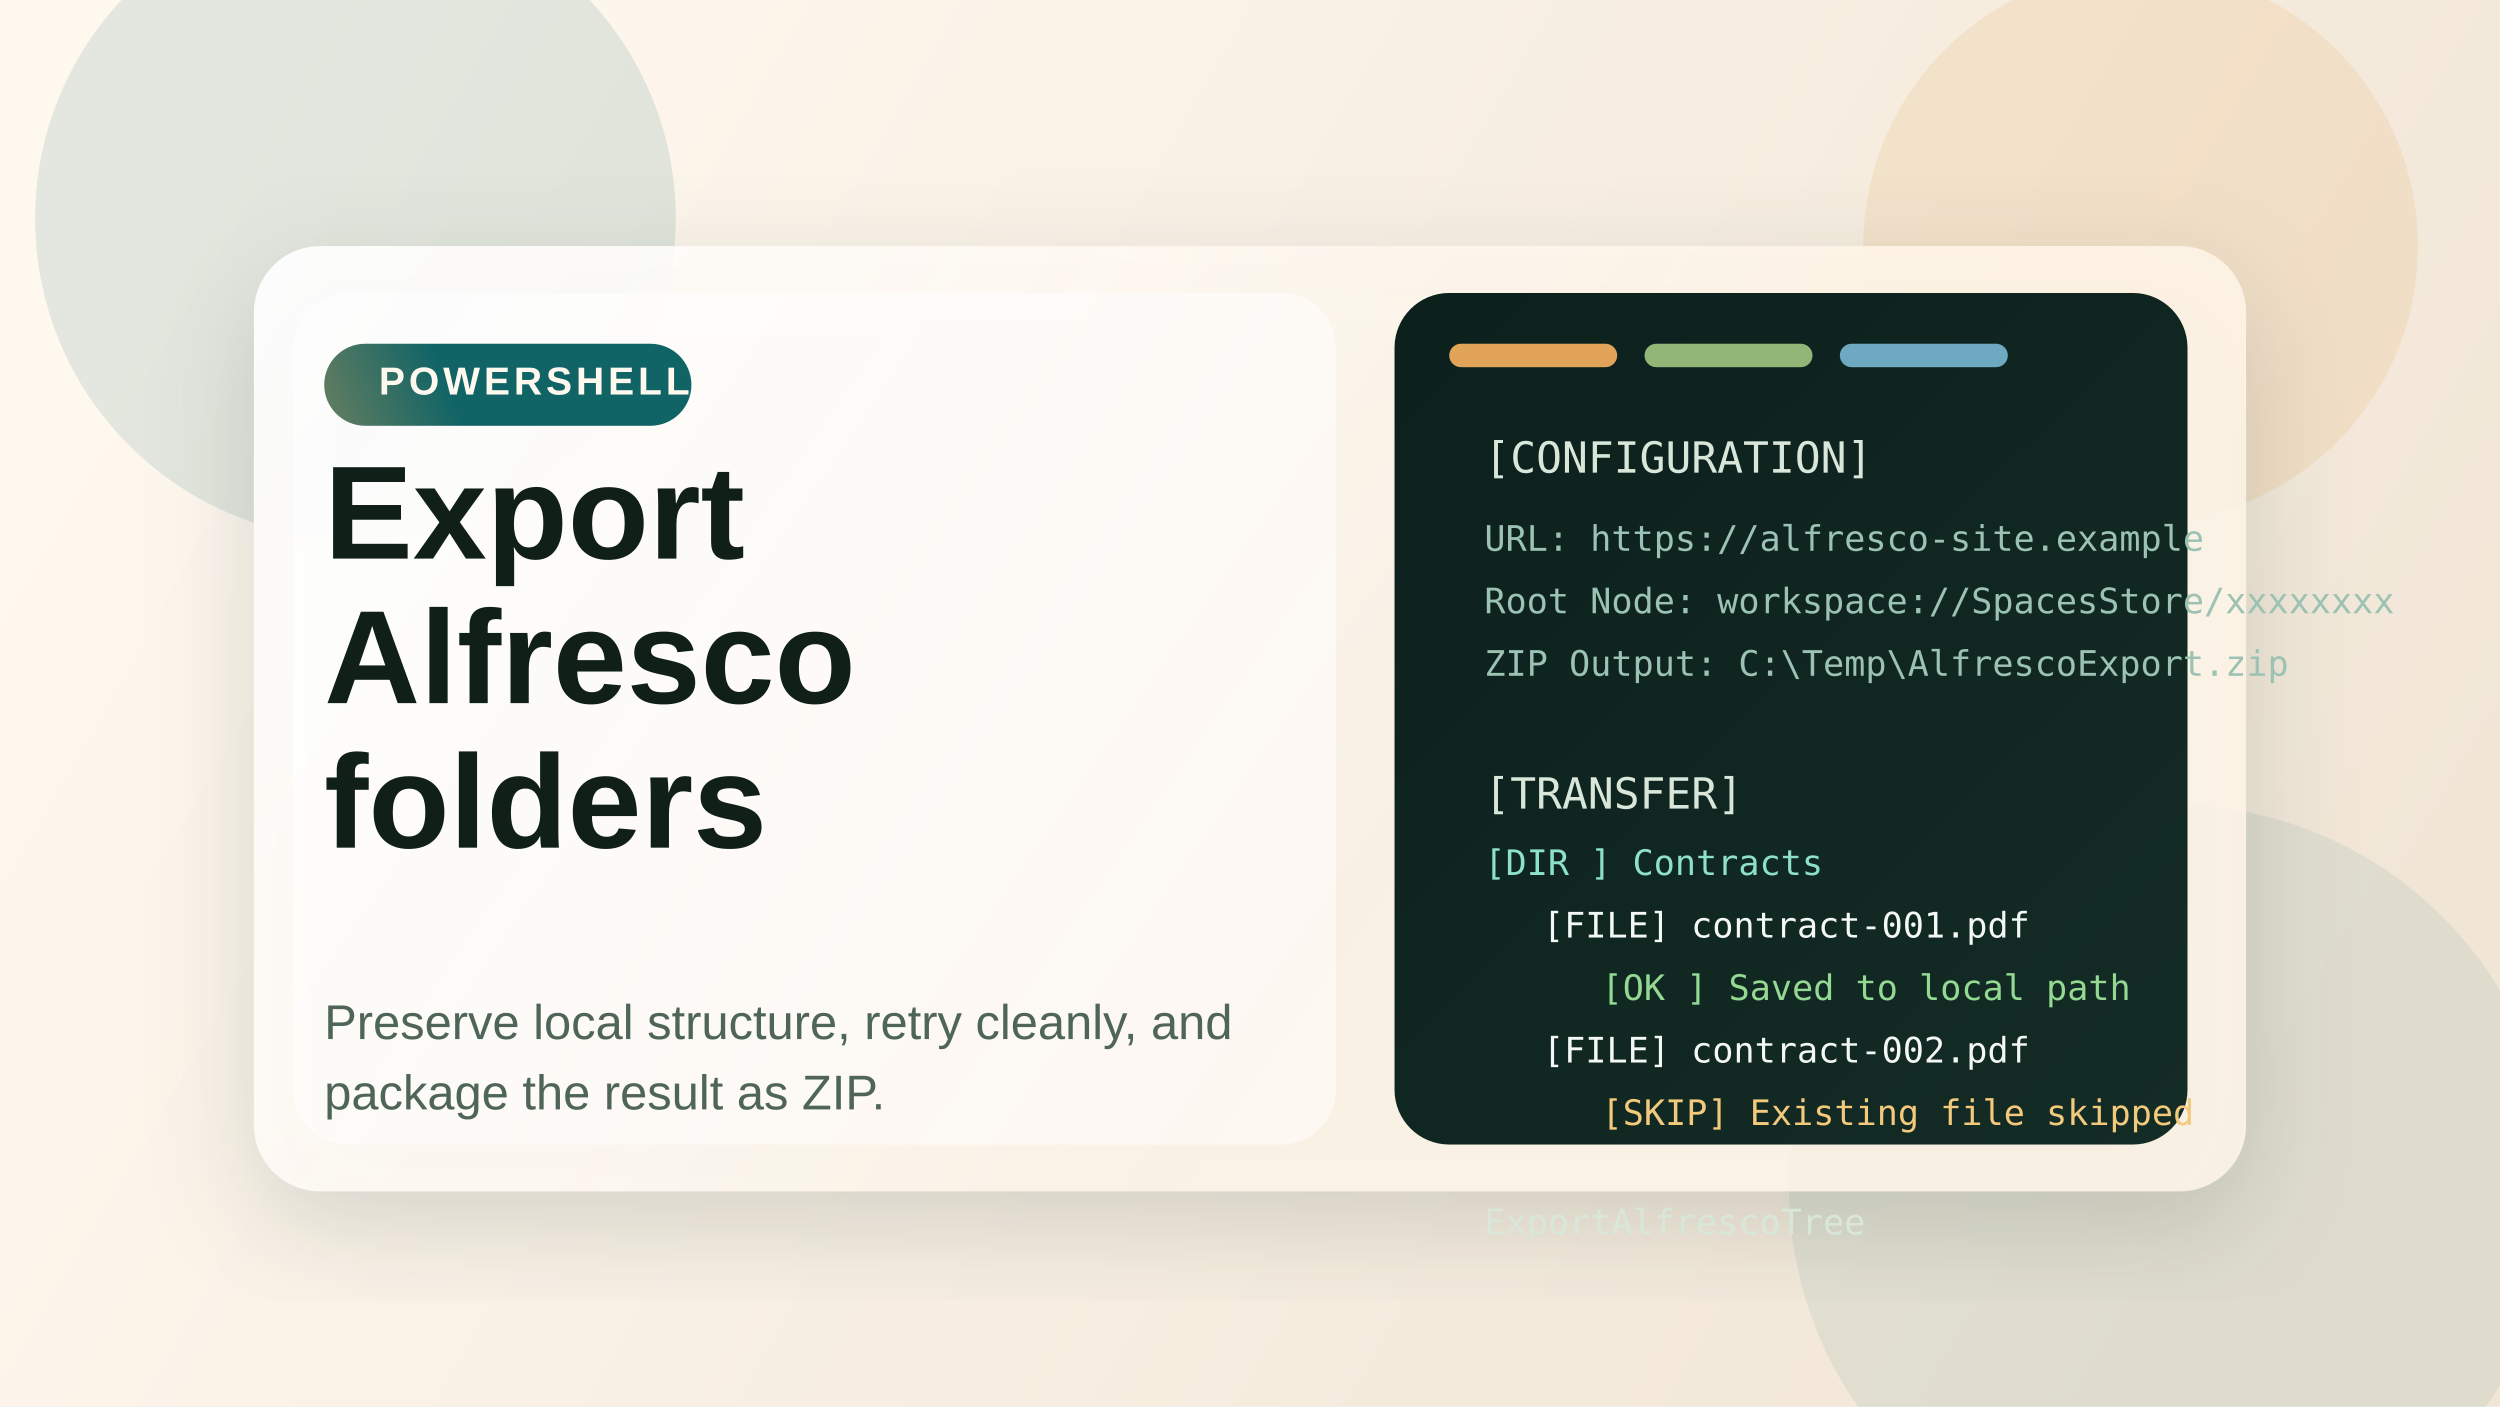
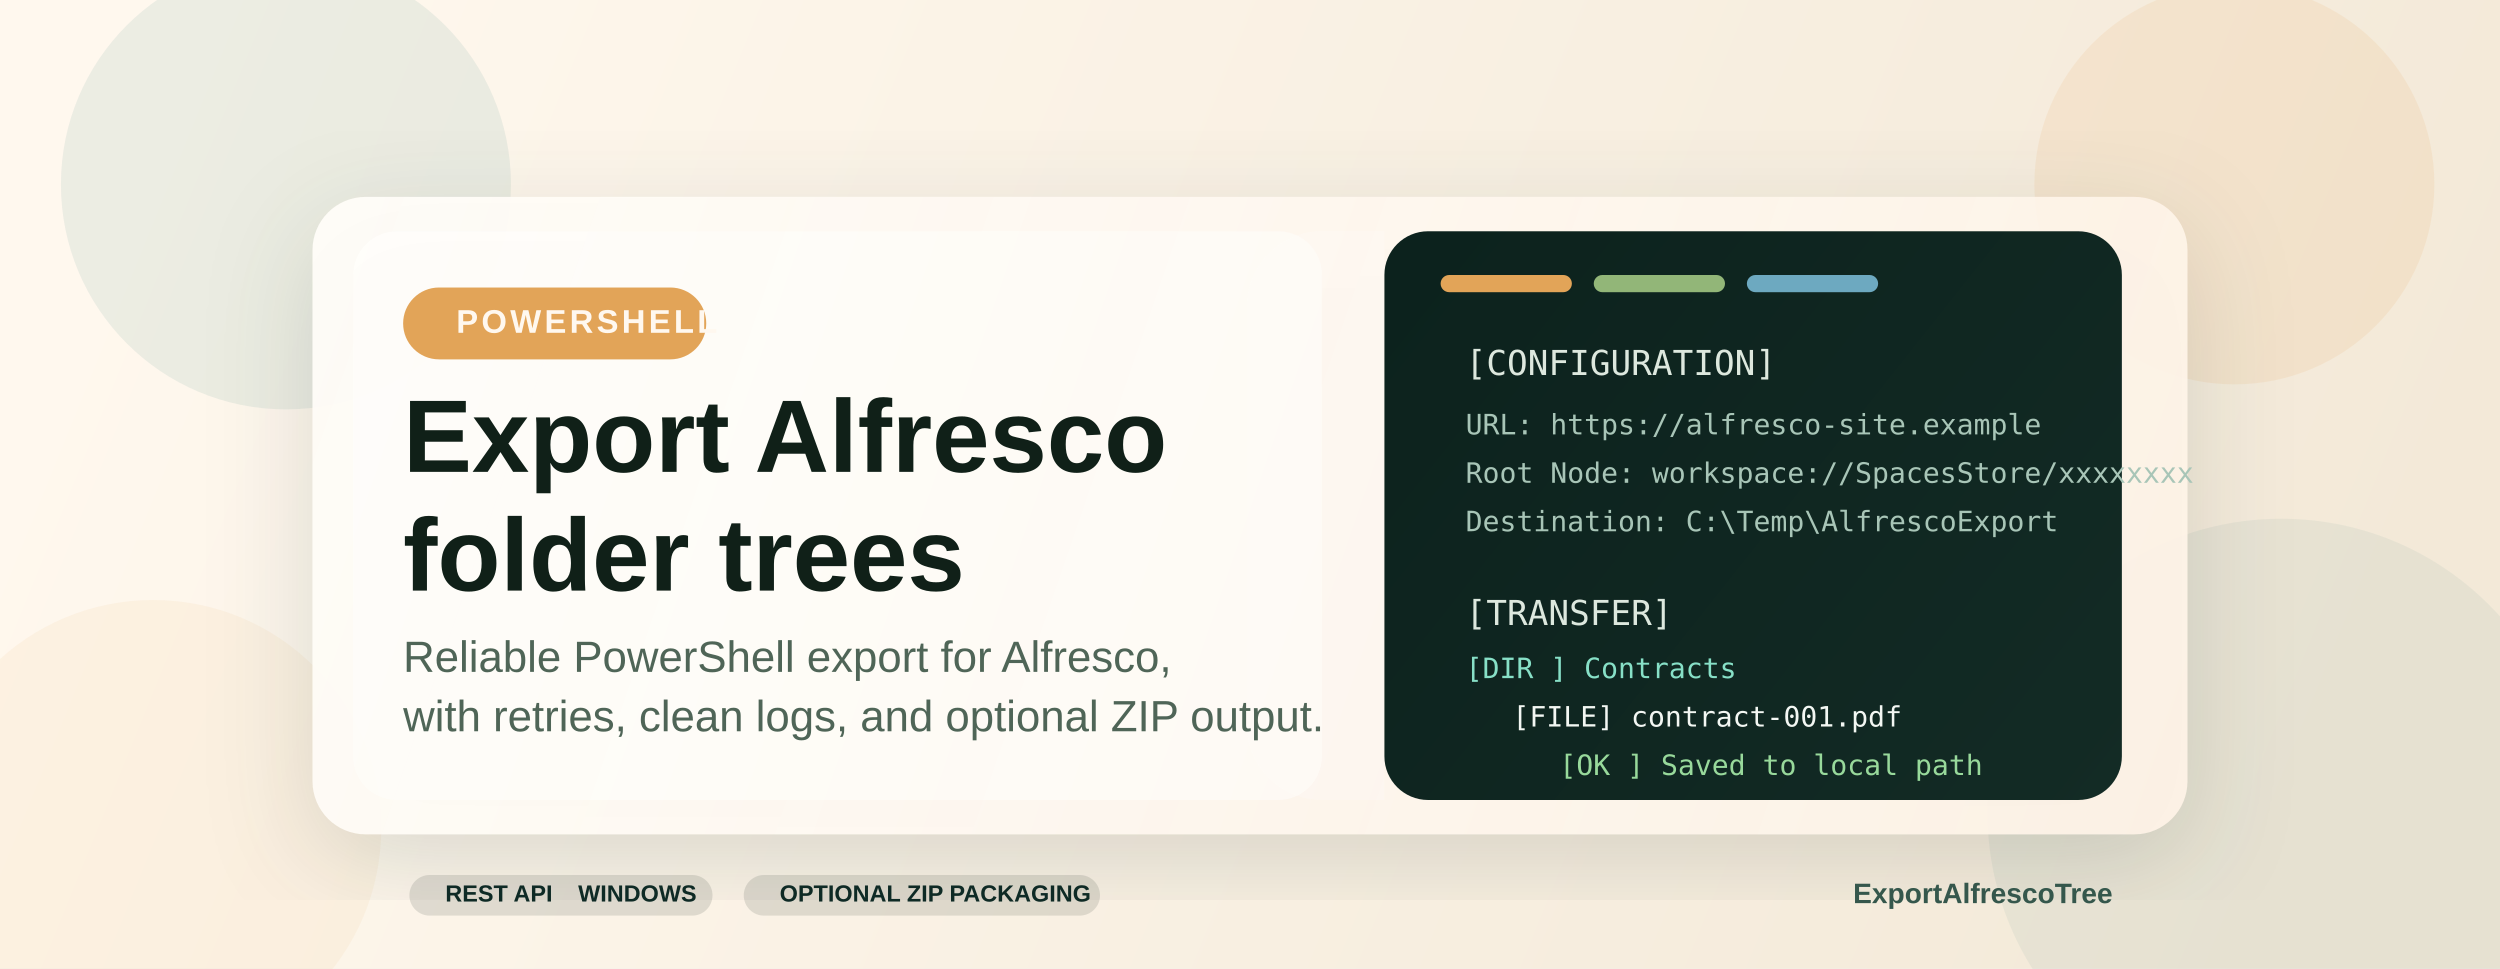
- <svg xmlns="http://www.w3.org/2000/svg" width="1280" height="720" viewBox="0 0 1280 720" fill="none" role="img" aria-labelledby="title desc">
+ <svg xmlns="http://www.w3.org/2000/svg" width="1600" height="620" viewBox="0 0 1600 620" fill="none" role="img" aria-labelledby="title desc">
  <defs>
-     <linearGradient id="bg" x1="120" y1="52" x2="1138" y2="648" gradientUnits="userSpaceOnUse">
-       <stop stop-color="#FFF8EF" />
-       <stop offset="1" stop-color="#F1E6D6" />
+     <linearGradient id="bg" x1="104" y1="40" x2="1458" y2="590" gradientUnits="userSpaceOnUse">
+       <stop stop-color="#FFF8EE" />
+       <stop offset="1" stop-color="#F3E9D8" />
    </linearGradient>
-     <linearGradient id="panel" x1="736" y1="146" x2="1140" y2="564" gradientUnits="userSpaceOnUse">
-       <stop stop-color="#0C201C" />
-       <stop offset="1" stop-color="#142C26" />
+     <linearGradient id="shell" x1="220" y1="128" x2="1368" y2="522" gradientUnits="userSpaceOnUse">
+       <stop stop-color="#FFFDF8" stop-opacity="0.96" />
+       <stop offset="1" stop-color="#FFF4E8" stop-opacity="0.92" />
    </linearGradient>
-     <linearGradient id="card" x1="140" y1="180" x2="660" y2="540" gradientUnits="userSpaceOnUse">
-       <stop stop-color="#FFFFFF" stop-opacity="0.92" />
-       <stop offset="1" stop-color="#FFF5E8" stop-opacity="0.88" />
+     <linearGradient id="terminal" x1="912" y1="148" x2="1368" y2="510" gradientUnits="userSpaceOnUse">
+       <stop stop-color="#0C221D" />
+       <stop offset="1" stop-color="#132B25" />
    </linearGradient>
-     <linearGradient id="chip" x1="150" y1="0" x2="0" y2="60" gradientUnits="userSpaceOnUse">
+     <linearGradient id="chip" x1="0" y1="0" x2="172" y2="58" gradientUnits="userSpaceOnUse">
      <stop stop-color="#116466" />
      <stop offset="1" stop-color="#E2A458" />
    </linearGradient>
-     <filter id="shadow" x="74" y="90" width="1132" height="576" filterUnits="userSpaceOnUse" color-interpolation-filters="sRGB">
+     <filter id="shadow" x="132" y="84" width="1336" height="492" filterUnits="userSpaceOnUse" color-interpolation-filters="sRGB">
      <feFlood flood-opacity="0" result="BackgroundImageFix" />
      <feColorMatrix in="SourceAlpha" type="matrix" values="0 0 0 0 0 0 0 0 0 0 0 0 0 0 0 0 0 0 127 0" result="hardAlpha" />
-       <feOffset dy="18" />
-       <feGaussianBlur stdDeviation="28" />
-       <feColorMatrix type="matrix" values="0 0 0 0 0.067 0 0 0 0 0.188 0 0 0 0 0.169 0 0 0 0.16 0" />
+       <feOffset dy="20" />
+       <feGaussianBlur stdDeviation="34" />
+       <feColorMatrix type="matrix" values="0 0 0 0 0.071 0 0 0 0 0.176 0 0 0 0 0.161 0 0 0 0.14 0" />
      <feBlend mode="normal" in2="BackgroundImageFix" result="effect1_dropShadow_1_2" />
      <feBlend mode="normal" in="SourceGraphic" in2="effect1_dropShadow_1_2" result="shape" />
    </filter>
  </defs>
-   <rect width="1280" height="720" fill="url(#bg)" />
-   <circle cx="182" cy="112" r="164" fill="#116466" fill-opacity="0.12" />
-   <circle cx="1096" cy="126" r="142" fill="#E2A458" fill-opacity="0.16" />
-   <circle cx="1112" cy="608" r="196" fill="#116466" fill-opacity="0.08" />
+   <rect width="1600" height="620" fill="url(#bg)" />
+   <circle cx="183" cy="118" r="144" fill="#116466" fill-opacity="0.08" />
+   <circle cx="1430" cy="118" r="128" fill="#E2A458" fill-opacity="0.12" />
+   <circle cx="1460" cy="520" r="188" fill="#116466" fill-opacity="0.06" />
+   <circle cx="98" cy="530" r="146" fill="#E2A458" fill-opacity="0.08" />
  <g filter="url(#shadow)">
-     <rect x="130" y="126" width="1020" height="484" rx="34" fill="url(#card)" />
-     <rect x="714" y="150" width="406" height="436" rx="28" fill="url(#panel)" />
-     <rect x="150" y="150" width="534" height="436" rx="28" fill="white" fill-opacity="0.52" />
+     <rect x="200" y="126" width="1200" height="408" rx="34" fill="url(#shell)" />
+     <rect x="886" y="148" width="472" height="364" rx="28" fill="url(#terminal)" />
+     <rect x="226" y="148" width="620" height="364" rx="28" fill="white" fill-opacity="0.42" />
+     <path d="M846 148H886V512H846C819.49 512 798 490.51 798 464V196C798 169.49 819.49 148 846 148Z" fill="white" fill-opacity="0.18" />
  </g>
-   <rect x="166" y="176" width="188" height="42" rx="21" fill="url(#chip)" />
-   <text x="194" y="202" fill="#FFF8EF" font-family="Space Grotesk, Arial, sans-serif" font-size="20" font-weight="700" letter-spacing="0.1em">POWERSHELL</text>
-   <text x="166" y="286" fill="#102018" font-family="Space Grotesk, Arial, sans-serif" font-size="68" font-weight="700">
-     <tspan x="166" dy="0">Export</tspan>
-     <tspan x="166" dy="74">Alfresco</tspan>
-     <tspan x="166" dy="74">folders</tspan>
+   <rect x="258" y="184" width="194" height="46" rx="23" fill="url(#chip)" />
+   <text x="292" y="213" fill="#FFF8EF" font-family="Space Grotesk, Arial, sans-serif" font-size="21" font-weight="700" letter-spacing="0.1em">POWERSHELL</text>
+   <text x="258" y="302" fill="#102018" font-family="Space Grotesk, Arial, sans-serif" font-size="66" font-weight="700">
+     <tspan x="258" dy="0">Export Alfresco</tspan>
+     <tspan x="258" dy="76">folder trees</tspan>
  </text>
-   <text x="166" y="532" fill="#4F6557" font-family="Space Grotesk, Arial, sans-serif" font-size="25" font-weight="500">
-     Preserve local structure, retry cleanly, and
+   <text x="258" y="430" fill="#4F6557" font-family="Space Grotesk, Arial, sans-serif" font-size="28" font-weight="500">
+     Reliable PowerShell export for Alfresco,
  </text>
-   <text x="166" y="568" fill="#4F6557" font-family="Space Grotesk, Arial, sans-serif" font-size="25" font-weight="500">
-     package the result as ZIP.
+   <text x="258" y="468" fill="#4F6557" font-family="Space Grotesk, Arial, sans-serif" font-size="28" font-weight="500">
+     with retries, clean logs, and optional ZIP output.
  </text>
-   <rect x="742" y="176" width="86" height="12" rx="6" fill="#E2A458" />
-   <rect x="842" y="176" width="86" height="12" rx="6" fill="#92B678" />
-   <rect x="942" y="176" width="86" height="12" rx="6" fill="#6DA9C0" />
-   <text x="760" y="242" fill="#D8E7DA" font-family="IBM Plex Mono, monospace" font-size="22">[CONFIGURATION]</text>
-   <text x="760" y="282" fill="#9BC2B2" font-family="IBM Plex Mono, monospace" font-size="18">URL:         https://alfresco-site.example</text>
-   <text x="760" y="314" fill="#9BC2B2" font-family="IBM Plex Mono, monospace" font-size="18">Root Node:   workspace://SpacesStore/xxxxxxxx</text>
-   <text x="760" y="346" fill="#9BC2B2" font-family="IBM Plex Mono, monospace" font-size="18">ZIP Output:  C:\Temp\AlfrescoExport.zip</text>
-   <text x="760" y="414" fill="#D8E7DA" font-family="IBM Plex Mono, monospace" font-size="22">[TRANSFER]</text>
-   <text x="760" y="448" fill="#8DE1C8" font-family="IBM Plex Mono, monospace" font-size="18">[DIR ] Contracts</text>
-   <text x="790" y="480" fill="#F4F8F4" font-family="IBM Plex Mono, monospace" font-size="18">[FILE] contract-001.pdf</text>
-   <text x="820" y="512" fill="#93D992" font-family="IBM Plex Mono, monospace" font-size="18">[OK  ] Saved to local path</text>
-   <text x="790" y="544" fill="#F4F8F4" font-family="IBM Plex Mono, monospace" font-size="18">[FILE] contract-002.pdf</text>
-   <text x="820" y="576" fill="#F3C97C" font-family="IBM Plex Mono, monospace" font-size="18">[SKIP] Existing file skipped</text>
-   <text x="760" y="632" fill="#D8E7DA" font-family="IBM Plex Mono, monospace" font-size="18">ExportAlfrescoTree</text>
+   <rect x="922" y="176" width="84" height="11" rx="5.5" fill="#E2A458" />
+   <rect x="1020" y="176" width="84" height="11" rx="5.5" fill="#92B678" />
+   <rect x="1118" y="176" width="84" height="11" rx="5.5" fill="#6DA9C0" />
+   <text x="938" y="240" fill="#DDE8DE" font-family="IBM Plex Mono, monospace" font-size="22">[CONFIGURATION]</text>
+   <text x="938" y="278" fill="#A8C5B7" font-family="IBM Plex Mono, monospace" font-size="18">URL:         https://alfresco-site.example</text>
+   <text x="938" y="309" fill="#A8C5B7" font-family="IBM Plex Mono, monospace" font-size="18">Root Node:   workspace://SpacesStore/xxxxxxxx</text>
+   <text x="938" y="340" fill="#A8C5B7" font-family="IBM Plex Mono, monospace" font-size="18">Destination: C:\Temp\AlfrescoExport</text>
+   <text x="938" y="400" fill="#DDE8DE" font-family="IBM Plex Mono, monospace" font-size="22">[TRANSFER]</text>
+   <text x="938" y="434" fill="#87E0C7" font-family="IBM Plex Mono, monospace" font-size="18">[DIR ] Contracts</text>
+   <text x="968" y="465" fill="#F3F7F3" font-family="IBM Plex Mono, monospace" font-size="18">[FILE] contract-001.pdf</text>
+   <text x="998" y="496" fill="#98D99B" font-family="IBM Plex Mono, monospace" font-size="18">[OK  ] Saved to local path</text>
+   <rect x="262" y="560" width="194" height="26" rx="13" fill="#102018" fill-opacity="0.12" />
+   <text x="285" y="577" fill="#0E2A25" font-family="Space Grotesk, Arial, sans-serif" font-size="15" font-weight="700">REST API</text>
+   <text x="370" y="577" fill="#0E2A25" font-family="Space Grotesk, Arial, sans-serif" font-size="15" font-weight="700">WINDOWS</text>
+   <rect x="476" y="560" width="228" height="26" rx="13" fill="#102018" fill-opacity="0.12" />
+   <text x="499" y="577" fill="#0E2A25" font-family="Space Grotesk, Arial, sans-serif" font-size="15" font-weight="700">OPTIONAL ZIP PACKAGING</text>
+   <text x="1186" y="578" fill="#35574C" font-family="Space Grotesk, Arial, sans-serif" font-size="18" font-weight="700">ExportAlfrescoTree</text>
</svg>
